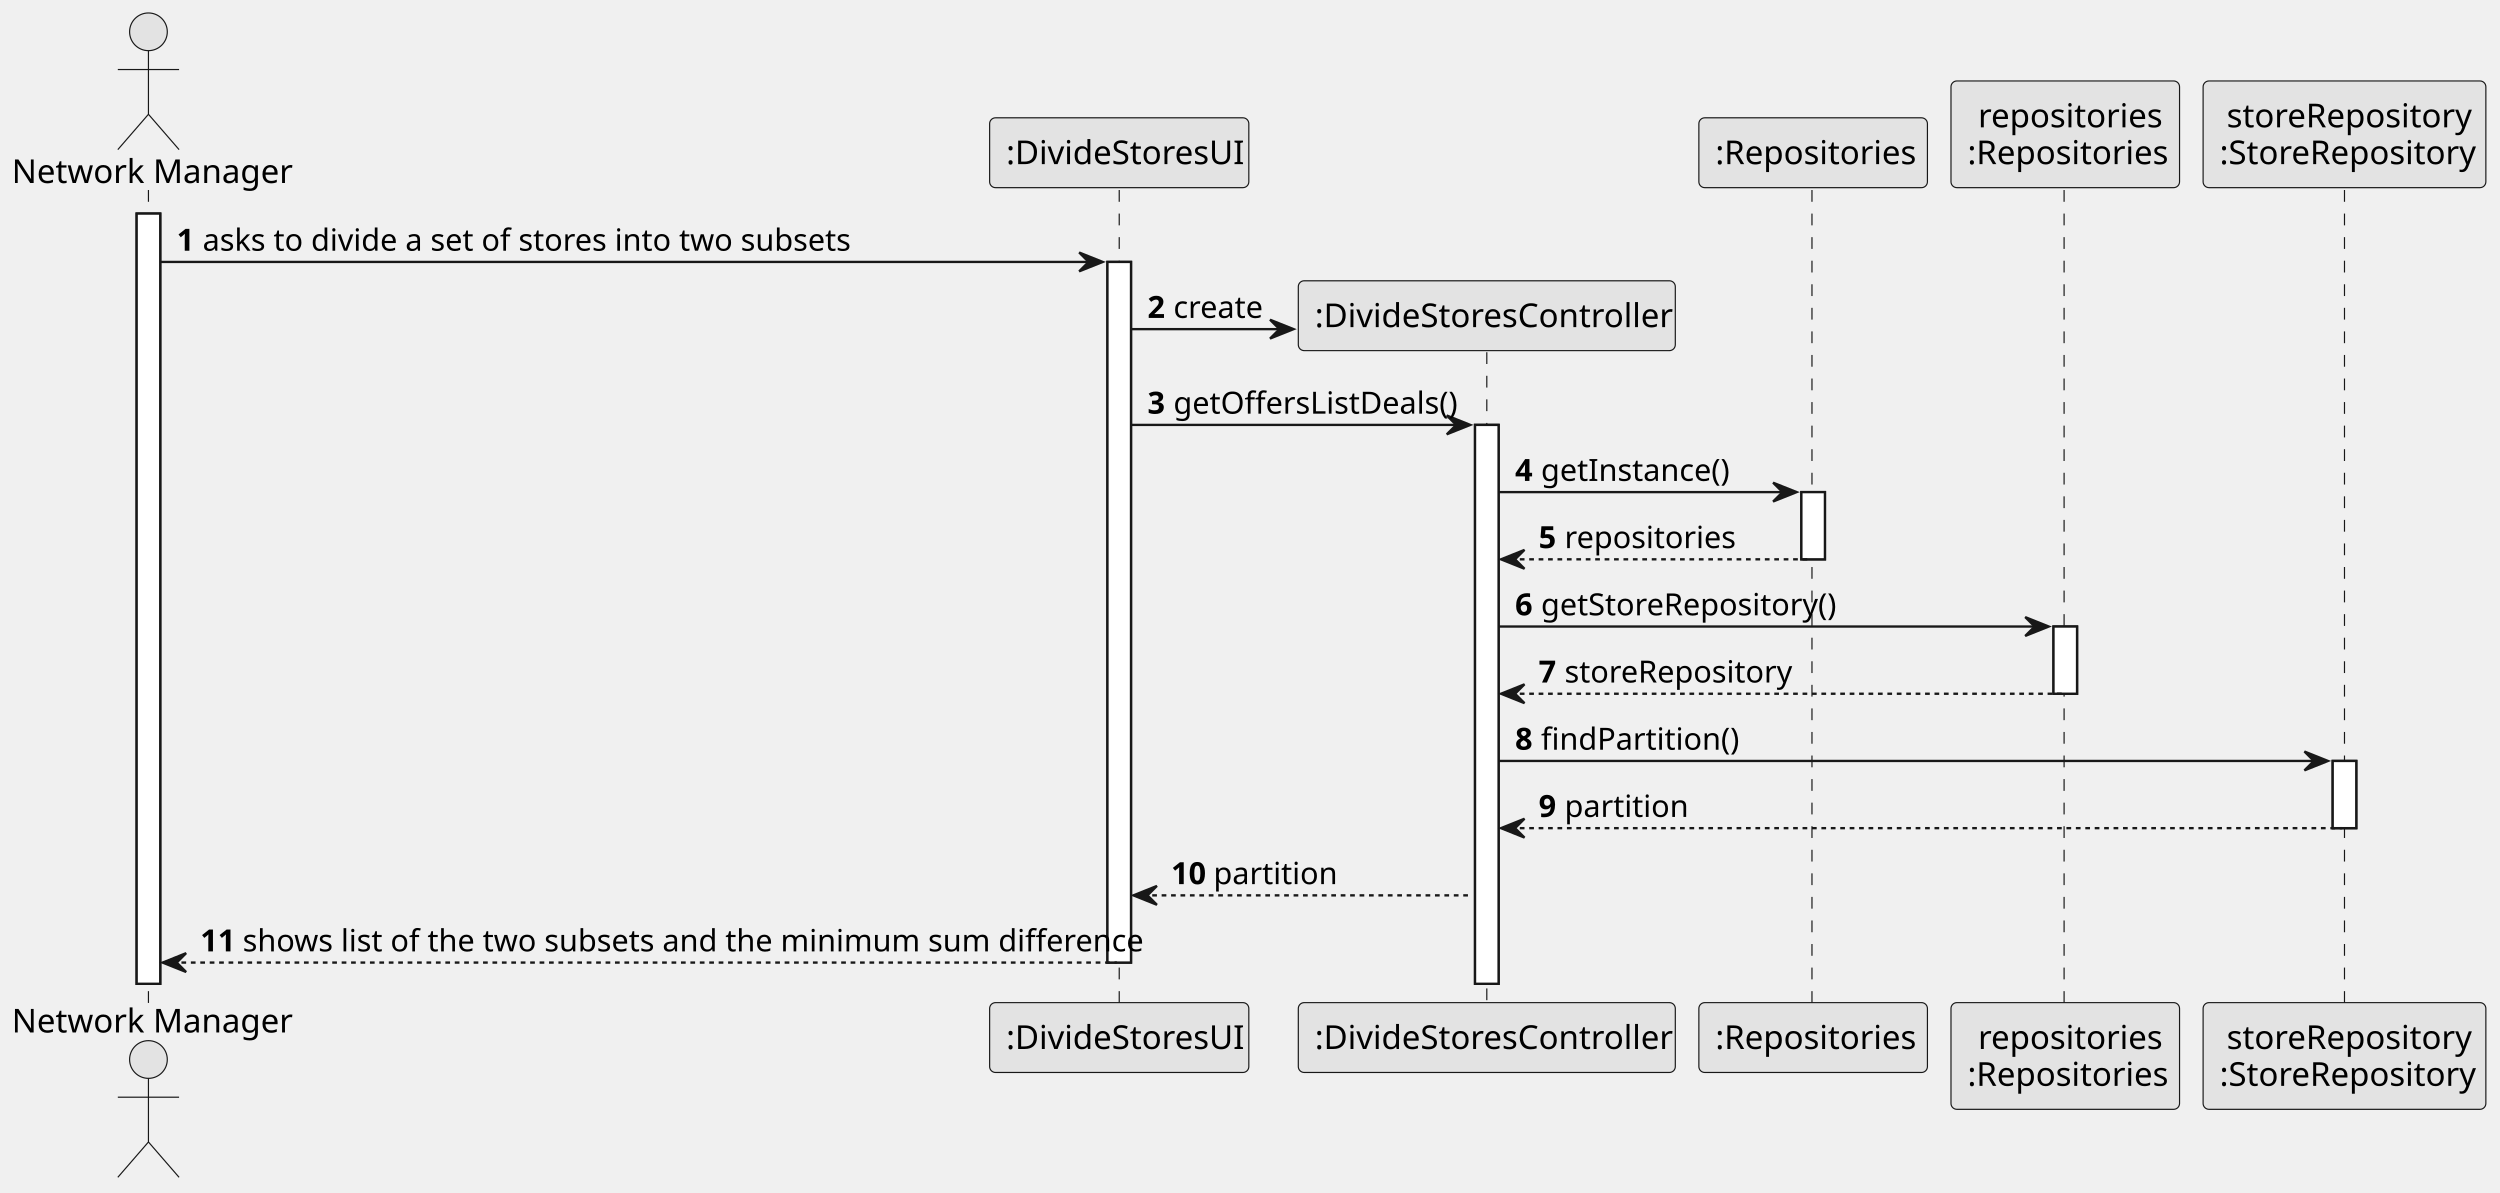
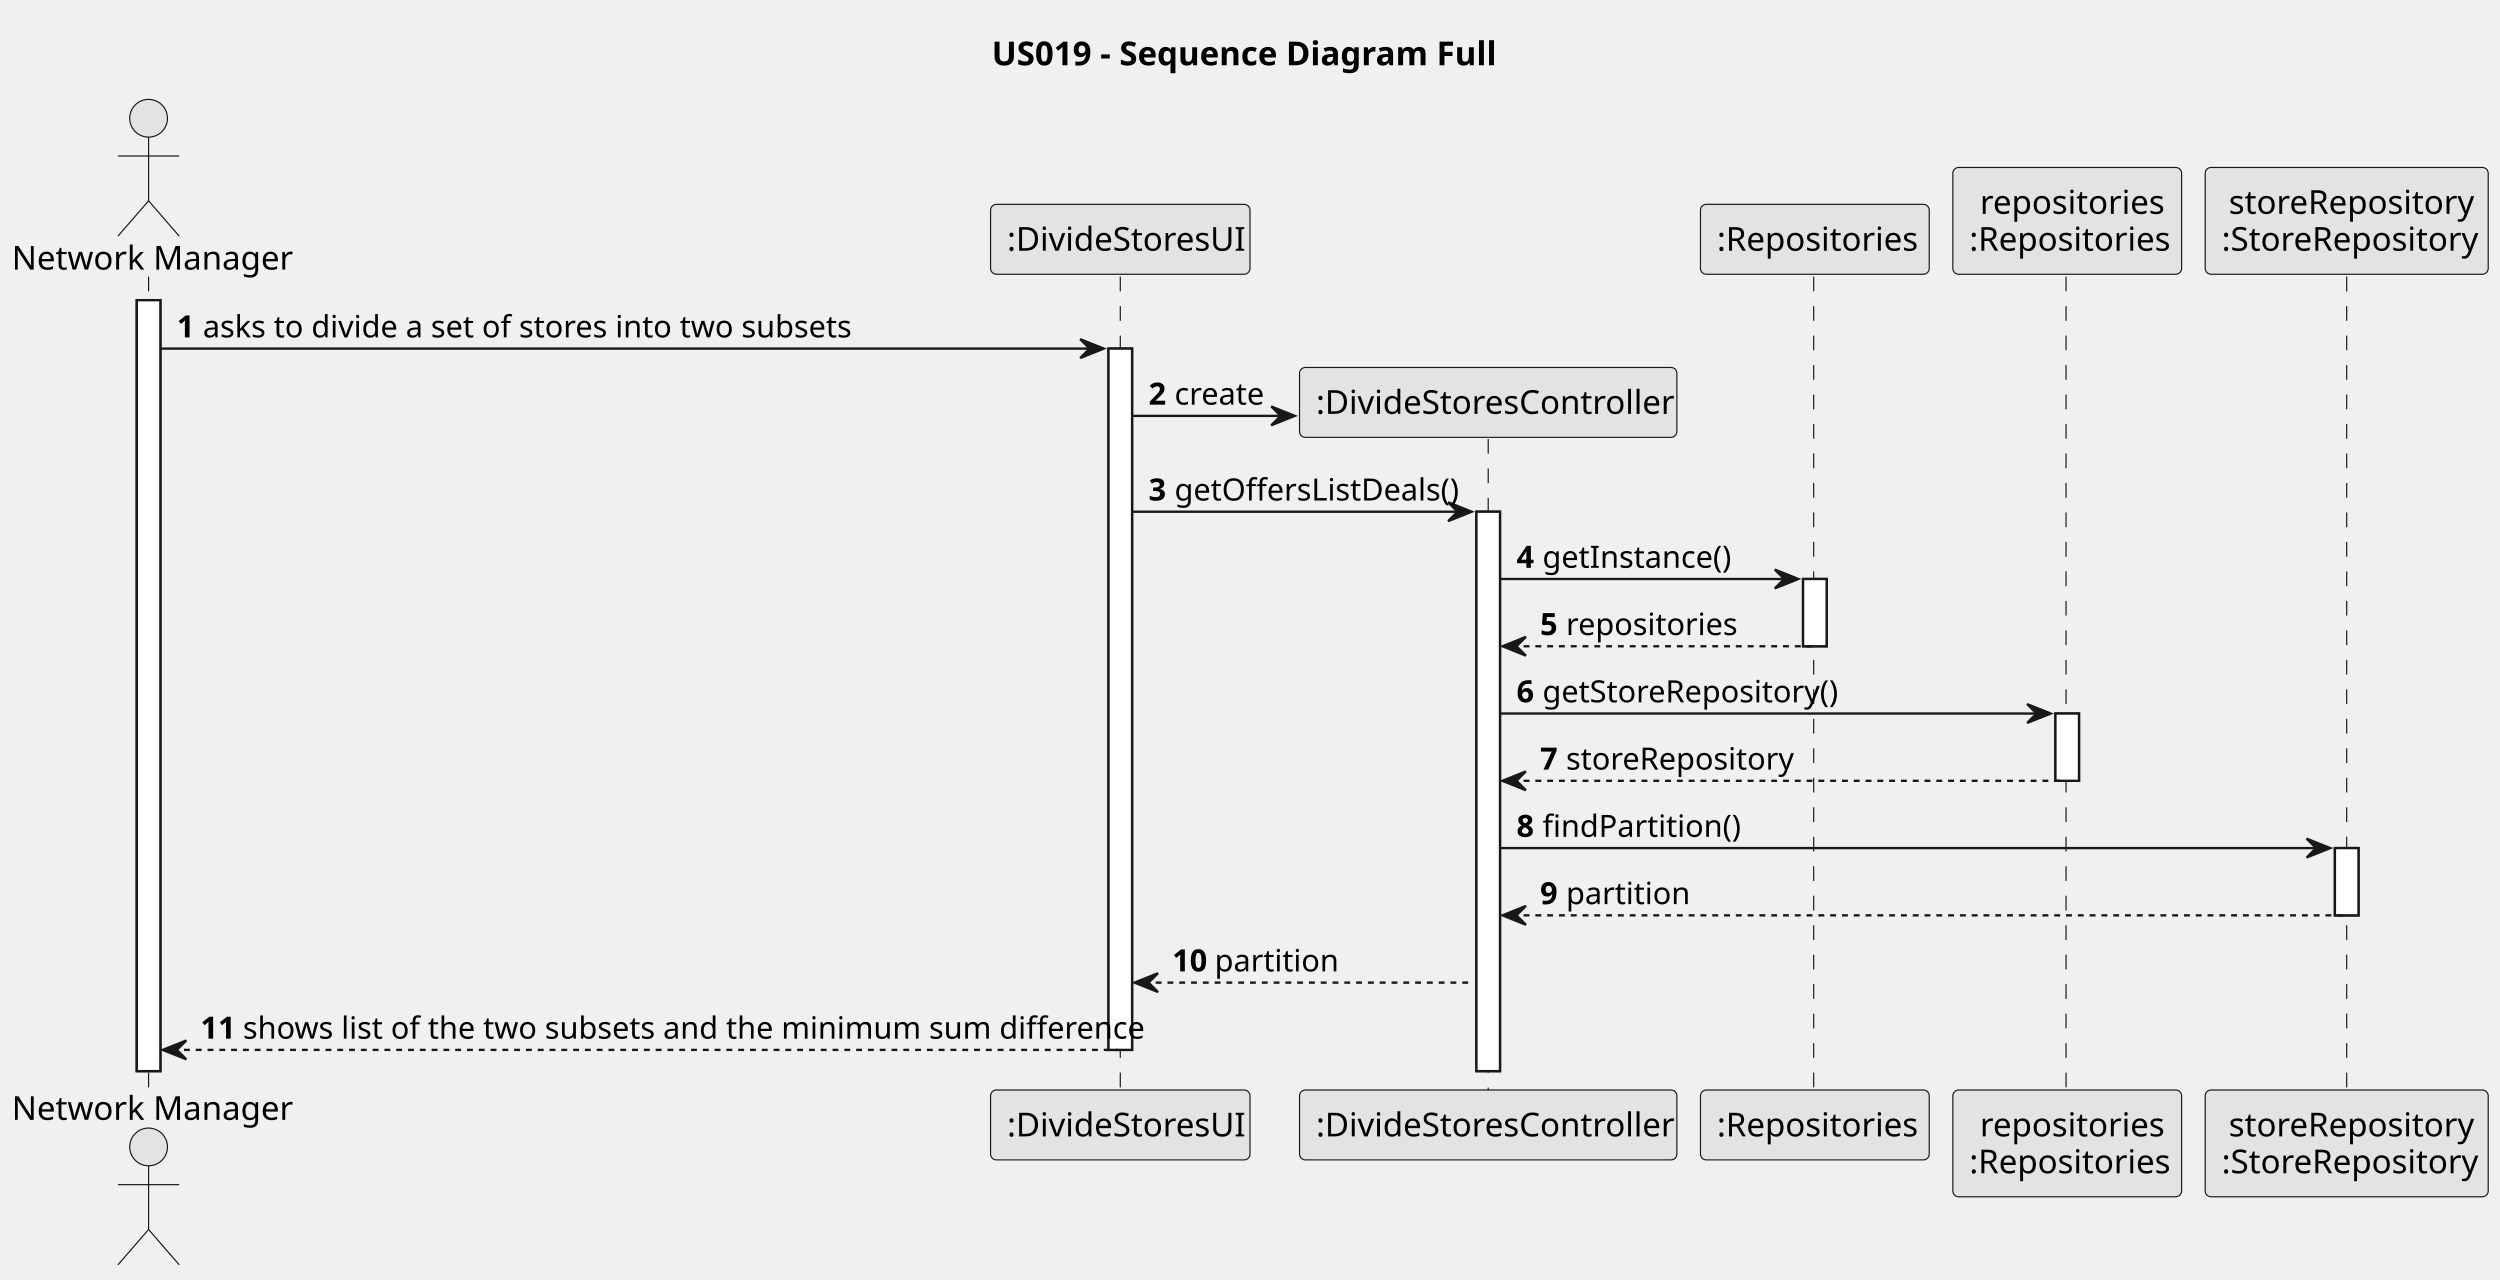
- <svg xmlns="http://www.w3.org/2000/svg" contentStyleType="text/css" height="506px" preserveAspectRatio="none" style="width:1061px;height:506px;background:#FFFFFF;" version="1.1" viewBox="0 0 1061 506" width="1061px" zoomAndPan="magnify">
+ <svg xmlns="http://www.w3.org/2000/svg" contentStyleType="text/css" height="434.4px" preserveAspectRatio="none" style="width:848px;height:434px;background:#FFFFFF;" version="1.1" viewBox="0 0 848 434" width="848.8px" zoomAndPan="magnify">
  <defs />
  <g>
-     <rect fill="#FFFFFF" height="326.875" style="stroke:#181818;stroke-width:1.0;" width="10" x="58" y="90.641" />
-     <rect fill="#FFFFFF" height="297.352" style="stroke:#181818;stroke-width:1.0;" width="10" x="470" y="111.164" />
-     <rect fill="#FFFFFF" height="237.188" style="stroke:#181818;stroke-width:1.0;" width="10" x="626" y="180.328" />
-     <rect fill="#FFFFFF" height="28.523" style="stroke:#181818;stroke-width:1.0;" width="10" x="764.5" y="208.852" />
-     <rect fill="#FFFFFF" height="28.523" style="stroke:#181818;stroke-width:1.0;" width="10" x="871.5" y="265.898" />
-     <rect fill="#FFFFFF" height="28.523" style="stroke:#181818;stroke-width:1.0;" width="10" x="990" y="322.945" />
-     <line style="stroke:#181818;stroke-width:0.5;stroke-dasharray:5.0,5.0;" x1="63" x2="63" y1="80.641" y2="426.516" />
-     <line style="stroke:#181818;stroke-width:0.5;stroke-dasharray:5.0,5.0;" x1="475" x2="475" y1="80.641" y2="426.516" />
-     <line style="stroke:#181818;stroke-width:0.5;stroke-dasharray:5.0,5.0;" x1="631" x2="631" y1="149.484" y2="426.516" />
-     <line style="stroke:#181818;stroke-width:0.5;stroke-dasharray:5.0,5.0;" x1="769" x2="769" y1="80.641" y2="426.516" />
-     <line style="stroke:#181818;stroke-width:0.5;stroke-dasharray:5.0,5.0;" x1="876" x2="876" y1="80.641" y2="426.516" />
-     <line style="stroke:#181818;stroke-width:0.5;stroke-dasharray:5.0,5.0;" x1="995" x2="995" y1="80.641" y2="426.516" />
-     <text fill="#000000" font-family="sans-serif" font-size="14" lengthAdjust="spacing" textLength="110" x="5" y="77.674">Network Manager</text>
-     <ellipse cx="63" cy="13.5" fill="#E3E3E3" rx="8" ry="8" style="stroke:#181818;stroke-width:0.5;" />
-     <path d="M63,21.5 L63,48.5 M50,29.5 L76,29.5 M63,48.5 L50,63.5 M63,48.5 L76,63.5 " fill="none" style="stroke:#181818;stroke-width:0.5;" />
-     <text fill="#000000" font-family="sans-serif" font-size="14" lengthAdjust="spacing" textLength="110" x="5" y="438.19">Network Manager</text>
-     <ellipse cx="63" cy="449.656" fill="#E3E3E3" rx="8" ry="8" style="stroke:#181818;stroke-width:0.5;" />
-     <path d="M63,457.656 L63,484.656 M50,465.656 L76,465.656 M63,484.656 L50,499.656 M63,484.656 L76,499.656 " fill="none" style="stroke:#181818;stroke-width:0.5;" />
-     <rect fill="#E3E3E3" height="29.641" rx="2.5" ry="2.5" style="stroke:#181818;stroke-width:0.5;" width="110" x="420" y="50" />
-     <text fill="#000000" font-family="sans-serif" font-size="14" lengthAdjust="spacing" textLength="96" x="427" y="69.674">:DivideStoresUI</text>
-     <rect fill="#E3E3E3" height="29.641" rx="2.5" ry="2.5" style="stroke:#181818;stroke-width:0.5;" width="110" x="420" y="425.516" />
-     <text fill="#000000" font-family="sans-serif" font-size="14" lengthAdjust="spacing" textLength="96" x="427" y="445.19">:DivideStoresUI</text>
-     <rect fill="#E3E3E3" height="29.641" rx="2.5" ry="2.5" style="stroke:#181818;stroke-width:0.5;" width="160" x="551" y="425.516" />
-     <text fill="#000000" font-family="sans-serif" font-size="14" lengthAdjust="spacing" textLength="146" x="558" y="445.19">:DivideStoresController</text>
-     <rect fill="#E3E3E3" height="29.641" rx="2.5" ry="2.5" style="stroke:#181818;stroke-width:0.5;" width="97" x="721" y="50" />
-     <text fill="#000000" font-family="sans-serif" font-size="14" lengthAdjust="spacing" textLength="83" x="728" y="69.674">:Repositories</text>
-     <rect fill="#E3E3E3" height="29.641" rx="2.5" ry="2.5" style="stroke:#181818;stroke-width:0.5;" width="97" x="721" y="425.516" />
-     <text fill="#000000" font-family="sans-serif" font-size="14" lengthAdjust="spacing" textLength="83" x="728" y="445.19">:Repositories</text>
-     <rect fill="#E3E3E3" height="45.281" rx="2.5" ry="2.5" style="stroke:#181818;stroke-width:0.5;" width="97" x="828" y="34.359" />
-     <text fill="#000000" font-family="sans-serif" font-size="14" lengthAdjust="spacing" textLength="74" x="839.5" y="54.033">repositories</text>
-     <text fill="#000000" font-family="sans-serif" font-size="14" lengthAdjust="spacing" textLength="83" x="835" y="69.674">:Repositories</text>
-     <rect fill="#E3E3E3" height="45.281" rx="2.5" ry="2.5" style="stroke:#181818;stroke-width:0.5;" width="97" x="828" y="425.516" />
-     <text fill="#000000" font-family="sans-serif" font-size="14" lengthAdjust="spacing" textLength="74" x="839.5" y="445.19">repositories</text>
-     <text fill="#000000" font-family="sans-serif" font-size="14" lengthAdjust="spacing" textLength="83" x="835" y="460.83">:Repositories</text>
-     <rect fill="#E3E3E3" height="45.281" rx="2.5" ry="2.5" style="stroke:#181818;stroke-width:0.5;" width="120" x="935" y="34.359" />
-     <text fill="#000000" font-family="sans-serif" font-size="14" lengthAdjust="spacing" textLength="100" x="945" y="54.033">storeRepository</text>
-     <text fill="#000000" font-family="sans-serif" font-size="14" lengthAdjust="spacing" textLength="106" x="942" y="69.674">:StoreRepository</text>
-     <rect fill="#E3E3E3" height="45.281" rx="2.5" ry="2.5" style="stroke:#181818;stroke-width:0.5;" width="120" x="935" y="425.516" />
-     <text fill="#000000" font-family="sans-serif" font-size="14" lengthAdjust="spacing" textLength="100" x="945" y="445.19">storeRepository</text>
-     <text fill="#000000" font-family="sans-serif" font-size="14" lengthAdjust="spacing" textLength="106" x="942" y="460.83">:StoreRepository</text>
-     <rect fill="#FFFFFF" height="326.875" style="stroke:#181818;stroke-width:1.0;" width="10" x="58" y="90.641" />
-     <rect fill="#FFFFFF" height="297.352" style="stroke:#181818;stroke-width:1.0;" width="10" x="470" y="111.164" />
-     <rect fill="#FFFFFF" height="237.188" style="stroke:#181818;stroke-width:1.0;" width="10" x="626" y="180.328" />
-     <rect fill="#FFFFFF" height="28.523" style="stroke:#181818;stroke-width:1.0;" width="10" x="764.5" y="208.852" />
-     <rect fill="#FFFFFF" height="28.523" style="stroke:#181818;stroke-width:1.0;" width="10" x="871.5" y="265.898" />
-     <rect fill="#FFFFFF" height="28.523" style="stroke:#181818;stroke-width:1.0;" width="10" x="990" y="322.945" />
-     <polygon fill="#181818" points="458,107.164,468,111.164,458,115.164,462,111.164" style="stroke:#181818;stroke-width:1.0;" />
-     <line style="stroke:#181818;stroke-width:1.0;" x1="68" x2="464" y1="111.164" y2="111.164" />
-     <text fill="#000000" font-family="sans-serif" font-size="13" font-weight="bold" lengthAdjust="spacing" textLength="7" x="75" y="106.409">1</text>
-     <text fill="#000000" font-family="sans-serif" font-size="13" lengthAdjust="spacing" textLength="265" x="86" y="106.409">asks to divide a set of stores into two subsets</text>
-     <polygon fill="#181818" points="539,135.688,549,139.688,539,143.688,543,139.688" style="stroke:#181818;stroke-width:1.0;" />
-     <line style="stroke:#181818;stroke-width:1.0;" x1="480" x2="545" y1="139.688" y2="139.688" />
-     <text fill="#000000" font-family="sans-serif" font-size="13" font-weight="bold" lengthAdjust="spacing" textLength="7" x="487" y="134.933">2</text>
-     <text fill="#000000" font-family="sans-serif" font-size="13" lengthAdjust="spacing" textLength="36" x="498" y="134.933">create</text>
-     <rect fill="#E3E3E3" height="29.641" rx="2.5" ry="2.5" style="stroke:#181818;stroke-width:0.5;" width="160" x="551" y="119.164" />
-     <text fill="#000000" font-family="sans-serif" font-size="14" lengthAdjust="spacing" textLength="146" x="558" y="138.838">:DivideStoresController</text>
-     <polygon fill="#181818" points="614,176.328,624,180.328,614,184.328,618,180.328" style="stroke:#181818;stroke-width:1.0;" />
-     <line style="stroke:#181818;stroke-width:1.0;" x1="480" x2="620" y1="180.328" y2="180.328" />
-     <text fill="#000000" font-family="sans-serif" font-size="13" font-weight="bold" lengthAdjust="spacing" textLength="7" x="487" y="175.573">3</text>
-     <text fill="#000000" font-family="sans-serif" font-size="13" lengthAdjust="spacing" textLength="114" x="498" y="175.573">getOffersListDeals()</text>
-     <polygon fill="#181818" points="752.5,204.852,762.5,208.852,752.5,212.852,756.5,208.852" style="stroke:#181818;stroke-width:1.0;" />
-     <line style="stroke:#181818;stroke-width:1.0;" x1="636" x2="758.5" y1="208.852" y2="208.852" />
-     <text fill="#000000" font-family="sans-serif" font-size="13" font-weight="bold" lengthAdjust="spacing" textLength="7" x="643" y="204.097">4</text>
-     <text fill="#000000" font-family="sans-serif" font-size="13" lengthAdjust="spacing" textLength="75" x="654" y="204.097">getInstance()</text>
-     <polygon fill="#181818" points="647,233.375,637,237.375,647,241.375,643,237.375" style="stroke:#181818;stroke-width:1.0;" />
-     <line style="stroke:#181818;stroke-width:1.0;stroke-dasharray:2.0,2.0;" x1="641" x2="768.5" y1="237.375" y2="237.375" />
-     <text fill="#000000" font-family="sans-serif" font-size="13" font-weight="bold" lengthAdjust="spacing" textLength="7" x="653" y="232.62">5</text>
-     <text fill="#000000" font-family="sans-serif" font-size="13" lengthAdjust="spacing" textLength="67" x="664" y="232.62">repositories</text>
-     <polygon fill="#181818" points="859.5,261.898,869.5,265.898,859.5,269.898,863.5,265.898" style="stroke:#181818;stroke-width:1.0;" />
-     <line style="stroke:#181818;stroke-width:1.0;" x1="636" x2="865.5" y1="265.898" y2="265.898" />
-     <text fill="#000000" font-family="sans-serif" font-size="13" font-weight="bold" lengthAdjust="spacing" textLength="7" x="643" y="261.144">6</text>
-     <text fill="#000000" font-family="sans-serif" font-size="13" lengthAdjust="spacing" textLength="119" x="654" y="261.144">getStoreRepository()</text>
-     <polygon fill="#181818" points="647,290.422,637,294.422,647,298.422,643,294.422" style="stroke:#181818;stroke-width:1.0;" />
-     <line style="stroke:#181818;stroke-width:1.0;stroke-dasharray:2.0,2.0;" x1="641" x2="875.5" y1="294.422" y2="294.422" />
-     <text fill="#000000" font-family="sans-serif" font-size="13" font-weight="bold" lengthAdjust="spacing" textLength="7" x="653" y="289.667">7</text>
-     <text fill="#000000" font-family="sans-serif" font-size="13" lengthAdjust="spacing" textLength="91" x="664" y="289.667">storeRepository</text>
-     <polygon fill="#181818" points="978,318.945,988,322.945,978,326.945,982,322.945" style="stroke:#181818;stroke-width:1.0;" />
-     <line style="stroke:#181818;stroke-width:1.0;" x1="636" x2="984" y1="322.945" y2="322.945" />
-     <text fill="#000000" font-family="sans-serif" font-size="13" font-weight="bold" lengthAdjust="spacing" textLength="7" x="643" y="318.19">8</text>
-     <text fill="#000000" font-family="sans-serif" font-size="13" lengthAdjust="spacing" textLength="76" x="654" y="318.19">findPartition()</text>
-     <polygon fill="#181818" points="647,347.469,637,351.469,647,355.469,643,351.469" style="stroke:#181818;stroke-width:1.0;" />
-     <line style="stroke:#181818;stroke-width:1.0;stroke-dasharray:2.0,2.0;" x1="641" x2="994" y1="351.469" y2="351.469" />
-     <text fill="#000000" font-family="sans-serif" font-size="13" font-weight="bold" lengthAdjust="spacing" textLength="7" x="653" y="346.714">9</text>
-     <text fill="#000000" font-family="sans-serif" font-size="13" lengthAdjust="spacing" textLength="46" x="664" y="346.714">partition</text>
-     <polygon fill="#181818" points="491,375.992,481,379.992,491,383.992,487,379.992" style="stroke:#181818;stroke-width:1.0;" />
-     <line style="stroke:#181818;stroke-width:1.0;stroke-dasharray:2.0,2.0;" x1="485" x2="625" y1="379.992" y2="379.992" />
-     <text fill="#000000" font-family="sans-serif" font-size="13" font-weight="bold" lengthAdjust="spacing" textLength="14" x="497" y="375.237">10</text>
-     <text fill="#000000" font-family="sans-serif" font-size="13" lengthAdjust="spacing" textLength="46" x="515" y="375.237">partition</text>
-     <polygon fill="#181818" points="79,404.516,69,408.516,79,412.516,75,408.516" style="stroke:#181818;stroke-width:1.0;" />
-     <line style="stroke:#181818;stroke-width:1.0;stroke-dasharray:2.0,2.0;" x1="73" x2="474" y1="408.516" y2="408.516" />
-     <text fill="#000000" font-family="sans-serif" font-size="13" font-weight="bold" lengthAdjust="spacing" textLength="14" x="85" y="403.761">11</text>
-     <text fill="#000000" font-family="sans-serif" font-size="13" lengthAdjust="spacing" textLength="360" x="103" y="403.761">shows list of the two subsets and the minimum sum difference</text>
+     <text fill="#000000" font-family="sans-serif" font-size="11.2" font-weight="bold" lengthAdjust="spacing" textLength="174.4" x="336.4" y="22.139">US019 - Sequence Diagram Full</text>
+     <rect fill="#FFFFFF" height="261.5" style="stroke:#181818;stroke-width:0.8;" width="8" x="46.4" y="101.825" />
+     <rect fill="#FFFFFF" height="237.881" style="stroke:#181818;stroke-width:0.8;" width="8" x="376" y="118.244" />
+     <rect fill="#FFFFFF" height="189.75" style="stroke:#181818;stroke-width:0.8;" width="8" x="500.8" y="173.575" />
+     <rect fill="#FFFFFF" height="22.819" style="stroke:#181818;stroke-width:0.8;" width="8" x="611.6" y="196.394" />
+     <rect fill="#FFFFFF" height="22.819" style="stroke:#181818;stroke-width:0.8;" width="8" x="697.2" y="242.031" />
+     <rect fill="#FFFFFF" height="22.819" style="stroke:#181818;stroke-width:0.8;" width="8" x="792" y="287.669" />
+     <line style="stroke:#181818;stroke-width:0.4;stroke-dasharray:5.0,5.0;" x1="50.4" x2="50.4" y1="93.825" y2="370.525" />
+     <line style="stroke:#181818;stroke-width:0.4;stroke-dasharray:5.0,5.0;" x1="380" x2="380" y1="93.825" y2="370.525" />
+     <line style="stroke:#181818;stroke-width:0.4;stroke-dasharray:5.0,5.0;" x1="504.8" x2="504.8" y1="148.9" y2="370.525" />
+     <line style="stroke:#181818;stroke-width:0.4;stroke-dasharray:5.0,5.0;" x1="615.2" x2="615.2" y1="93.825" y2="370.525" />
+     <line style="stroke:#181818;stroke-width:0.4;stroke-dasharray:5.0,5.0;" x1="700.8" x2="700.8" y1="93.825" y2="370.525" />
+     <line style="stroke:#181818;stroke-width:0.4;stroke-dasharray:5.0,5.0;" x1="796" x2="796" y1="93.825" y2="370.525" />
+     <text fill="#000000" font-family="sans-serif" font-size="11.2" lengthAdjust="spacing" textLength="88" x="4" y="91.452">Network Manager</text>
+     <ellipse cx="50.4" cy="40.112" fill="#E3E3E3" rx="6.4" ry="6.4" style="stroke:#181818;stroke-width:0.4;" />
+     <path d="M50.4,46.513 L50.4,68.112 M40,52.913 L60.8,52.913 M50.4,68.112 L40,80.112 M50.4,68.112 L60.8,80.112 " fill="none" style="stroke:#181818;stroke-width:0.4;" />
+     <text fill="#000000" font-family="sans-serif" font-size="11.2" lengthAdjust="spacing" textLength="88" x="4" y="379.864">Network Manager</text>
+     <ellipse cx="50.4" cy="389.038" fill="#E3E3E3" rx="6.4" ry="6.4" style="stroke:#181818;stroke-width:0.4;" />
+     <path d="M50.4,395.438 L50.4,417.038 M40,401.837 L60.8,401.837 M50.4,417.038 L40,429.038 M50.4,417.038 L60.8,429.038 " fill="none" style="stroke:#181818;stroke-width:0.4;" />
+     <rect fill="#E3E3E3" height="23.712" rx="2" ry="2" style="stroke:#181818;stroke-width:0.4;" width="88" x="336" y="69.312" />
+     <text fill="#000000" font-family="sans-serif" font-size="11.2" lengthAdjust="spacing" textLength="76.8" x="341.6" y="85.052">:DivideStoresUI</text>
+     <rect fill="#E3E3E3" height="23.712" rx="2" ry="2" style="stroke:#181818;stroke-width:0.4;" width="88" x="336" y="369.725" />
+     <text fill="#000000" font-family="sans-serif" font-size="11.2" lengthAdjust="spacing" textLength="76.8" x="341.6" y="385.464">:DivideStoresUI</text>
+     <rect fill="#E3E3E3" height="23.712" rx="2" ry="2" style="stroke:#181818;stroke-width:0.4;" width="128" x="440.8" y="369.725" />
+     <text fill="#000000" font-family="sans-serif" font-size="11.2" lengthAdjust="spacing" textLength="116.8" x="446.4" y="385.464">:DivideStoresController</text>
+     <rect fill="#E3E3E3" height="23.712" rx="2" ry="2" style="stroke:#181818;stroke-width:0.4;" width="77.6" x="576.8" y="69.312" />
+     <text fill="#000000" font-family="sans-serif" font-size="11.2" lengthAdjust="spacing" textLength="66.4" x="582.4" y="85.052">:Repositories</text>
+     <rect fill="#E3E3E3" height="23.712" rx="2" ry="2" style="stroke:#181818;stroke-width:0.4;" width="77.6" x="576.8" y="369.725" />
+     <text fill="#000000" font-family="sans-serif" font-size="11.2" lengthAdjust="spacing" textLength="66.4" x="582.4" y="385.464">:Repositories</text>
+     <rect fill="#E3E3E3" height="36.225" rx="2" ry="2" style="stroke:#181818;stroke-width:0.4;" width="77.6" x="662.4" y="56.8" />
+     <text fill="#000000" font-family="sans-serif" font-size="11.2" lengthAdjust="spacing" textLength="59.2" x="671.6" y="72.539">repositories</text>
+     <text fill="#000000" font-family="sans-serif" font-size="11.2" lengthAdjust="spacing" textLength="66.4" x="668" y="85.052">:Repositories</text>
+     <rect fill="#E3E3E3" height="36.225" rx="2" ry="2" style="stroke:#181818;stroke-width:0.4;" width="77.6" x="662.4" y="369.725" />
+     <text fill="#000000" font-family="sans-serif" font-size="11.2" lengthAdjust="spacing" textLength="59.2" x="671.6" y="385.464">repositories</text>
+     <text fill="#000000" font-family="sans-serif" font-size="11.2" lengthAdjust="spacing" textLength="66.4" x="668" y="397.977">:Repositories</text>
+     <rect fill="#E3E3E3" height="36.225" rx="2" ry="2" style="stroke:#181818;stroke-width:0.4;" width="96" x="748" y="56.8" />
+     <text fill="#000000" font-family="sans-serif" font-size="11.2" lengthAdjust="spacing" textLength="80" x="756" y="72.539">storeRepository</text>
+     <text fill="#000000" font-family="sans-serif" font-size="11.2" lengthAdjust="spacing" textLength="84.8" x="753.6" y="85.052">:StoreRepository</text>
+     <rect fill="#E3E3E3" height="36.225" rx="2" ry="2" style="stroke:#181818;stroke-width:0.4;" width="96" x="748" y="369.725" />
+     <text fill="#000000" font-family="sans-serif" font-size="11.2" lengthAdjust="spacing" textLength="80" x="756" y="385.464">storeRepository</text>
+     <text fill="#000000" font-family="sans-serif" font-size="11.2" lengthAdjust="spacing" textLength="84.8" x="753.6" y="397.977">:StoreRepository</text>
+     <rect fill="#FFFFFF" height="261.5" style="stroke:#181818;stroke-width:0.8;" width="8" x="46.4" y="101.825" />
+     <rect fill="#FFFFFF" height="237.881" style="stroke:#181818;stroke-width:0.8;" width="8" x="376" y="118.244" />
+     <rect fill="#FFFFFF" height="189.75" style="stroke:#181818;stroke-width:0.8;" width="8" x="500.8" y="173.575" />
+     <rect fill="#FFFFFF" height="22.819" style="stroke:#181818;stroke-width:0.8;" width="8" x="611.6" y="196.394" />
+     <rect fill="#FFFFFF" height="22.819" style="stroke:#181818;stroke-width:0.8;" width="8" x="697.2" y="242.031" />
+     <rect fill="#FFFFFF" height="22.819" style="stroke:#181818;stroke-width:0.8;" width="8" x="792" y="287.669" />
+     <polygon fill="#181818" points="366.4,115.044,374.4,118.244,366.4,121.444,369.6,118.244" style="stroke:#181818;stroke-width:0.8;" />
+     <line style="stroke:#181818;stroke-width:0.8;" x1="54.4" x2="371.2" y1="118.244" y2="118.244" />
+     <text fill="#000000" font-family="sans-serif" font-size="10.4" font-weight="bold" lengthAdjust="spacing" textLength="5.6" x="60" y="114.44">1</text>
+     <text fill="#000000" font-family="sans-serif" font-size="10.4" lengthAdjust="spacing" textLength="212" x="68.8" y="114.44">asks to divide a set of stores into two subsets</text>
+     <polygon fill="#181818" points="431.2,137.863,439.2,141.062,431.2,144.262,434.4,141.062" style="stroke:#181818;stroke-width:0.8;" />
+     <line style="stroke:#181818;stroke-width:0.8;" x1="384" x2="436" y1="141.062" y2="141.062" />
+     <text fill="#000000" font-family="sans-serif" font-size="10.4" font-weight="bold" lengthAdjust="spacing" textLength="5.6" x="389.6" y="137.259">2</text>
+     <text fill="#000000" font-family="sans-serif" font-size="10.4" lengthAdjust="spacing" textLength="28.8" x="398.4" y="137.259">create</text>
+     <rect fill="#E3E3E3" height="23.712" rx="2" ry="2" style="stroke:#181818;stroke-width:0.4;" width="128" x="440.8" y="124.644" />
+     <text fill="#000000" font-family="sans-serif" font-size="11.2" lengthAdjust="spacing" textLength="116.8" x="446.4" y="140.383">:DivideStoresController</text>
+     <polygon fill="#181818" points="491.2,170.375,499.2,173.575,491.2,176.775,494.4,173.575" style="stroke:#181818;stroke-width:0.8;" />
+     <line style="stroke:#181818;stroke-width:0.8;" x1="384" x2="496" y1="173.575" y2="173.575" />
+     <text fill="#000000" font-family="sans-serif" font-size="10.4" font-weight="bold" lengthAdjust="spacing" textLength="5.6" x="389.6" y="169.771">3</text>
+     <text fill="#000000" font-family="sans-serif" font-size="10.4" lengthAdjust="spacing" textLength="91.2" x="398.4" y="169.771">getOffersListDeals()</text>
+     <polygon fill="#181818" points="602,193.194,610,196.394,602,199.594,605.2,196.394" style="stroke:#181818;stroke-width:0.8;" />
+     <line style="stroke:#181818;stroke-width:0.8;" x1="508.8" x2="606.8" y1="196.394" y2="196.394" />
+     <text fill="#000000" font-family="sans-serif" font-size="10.4" font-weight="bold" lengthAdjust="spacing" textLength="5.6" x="514.4" y="192.59">4</text>
+     <text fill="#000000" font-family="sans-serif" font-size="10.4" lengthAdjust="spacing" textLength="60" x="523.2" y="192.59">getInstance()</text>
+     <polygon fill="#181818" points="517.6,216.012,509.6,219.213,517.6,222.412,514.4,219.213" style="stroke:#181818;stroke-width:0.8;" />
+     <line style="stroke:#181818;stroke-width:0.8;stroke-dasharray:2.0,2.0;" x1="512.8" x2="614.8" y1="219.213" y2="219.213" />
+     <text fill="#000000" font-family="sans-serif" font-size="10.4" font-weight="bold" lengthAdjust="spacing" textLength="5.6" x="522.4" y="215.409">5</text>
+     <text fill="#000000" font-family="sans-serif" font-size="10.4" lengthAdjust="spacing" textLength="53.6" x="531.2" y="215.409">repositories</text>
+     <polygon fill="#181818" points="687.6,238.831,695.6,242.031,687.6,245.231,690.8,242.031" style="stroke:#181818;stroke-width:0.8;" />
+     <line style="stroke:#181818;stroke-width:0.8;" x1="508.8" x2="692.4" y1="242.031" y2="242.031" />
+     <text fill="#000000" font-family="sans-serif" font-size="10.4" font-weight="bold" lengthAdjust="spacing" textLength="5.6" x="514.4" y="238.227">6</text>
+     <text fill="#000000" font-family="sans-serif" font-size="10.4" lengthAdjust="spacing" textLength="95.2" x="523.2" y="238.227">getStoreRepository()</text>
+     <polygon fill="#181818" points="517.6,261.65,509.6,264.85,517.6,268.05,514.4,264.85" style="stroke:#181818;stroke-width:0.8;" />
+     <line style="stroke:#181818;stroke-width:0.8;stroke-dasharray:2.0,2.0;" x1="512.8" x2="700.4" y1="264.85" y2="264.85" />
+     <text fill="#000000" font-family="sans-serif" font-size="10.4" font-weight="bold" lengthAdjust="spacing" textLength="5.6" x="522.4" y="261.046">7</text>
+     <text fill="#000000" font-family="sans-serif" font-size="10.4" lengthAdjust="spacing" textLength="72.8" x="531.2" y="261.046">storeRepository</text>
+     <polygon fill="#181818" points="782.4,284.469,790.4,287.669,782.4,290.869,785.6,287.669" style="stroke:#181818;stroke-width:0.8;" />
+     <line style="stroke:#181818;stroke-width:0.8;" x1="508.8" x2="787.2" y1="287.669" y2="287.669" />
+     <text fill="#000000" font-family="sans-serif" font-size="10.4" font-weight="bold" lengthAdjust="spacing" textLength="5.6" x="514.4" y="283.865">8</text>
+     <text fill="#000000" font-family="sans-serif" font-size="10.4" lengthAdjust="spacing" textLength="60.8" x="523.2" y="283.865">findPartition()</text>
+     <polygon fill="#181818" points="517.6,307.288,509.6,310.488,517.6,313.688,514.4,310.488" style="stroke:#181818;stroke-width:0.8;" />
+     <line style="stroke:#181818;stroke-width:0.8;stroke-dasharray:2.0,2.0;" x1="512.8" x2="795.2" y1="310.488" y2="310.488" />
+     <text fill="#000000" font-family="sans-serif" font-size="10.4" font-weight="bold" lengthAdjust="spacing" textLength="5.6" x="522.4" y="306.684">9</text>
+     <text fill="#000000" font-family="sans-serif" font-size="10.4" lengthAdjust="spacing" textLength="36.8" x="531.2" y="306.684">partition</text>
+     <polygon fill="#181818" points="392.8,330.106,384.8,333.306,392.8,336.506,389.6,333.306" style="stroke:#181818;stroke-width:0.8;" />
+     <line style="stroke:#181818;stroke-width:0.8;stroke-dasharray:2.0,2.0;" x1="388" x2="500" y1="333.306" y2="333.306" />
+     <text fill="#000000" font-family="sans-serif" font-size="10.4" font-weight="bold" lengthAdjust="spacing" textLength="11.2" x="397.6" y="329.502">10</text>
+     <text fill="#000000" font-family="sans-serif" font-size="10.4" lengthAdjust="spacing" textLength="36.8" x="412" y="329.502">partition</text>
+     <polygon fill="#181818" points="63.2,352.925,55.2,356.125,63.2,359.325,60,356.125" style="stroke:#181818;stroke-width:0.8;" />
+     <line style="stroke:#181818;stroke-width:0.8;stroke-dasharray:2.0,2.0;" x1="58.4" x2="379.2" y1="356.125" y2="356.125" />
+     <text fill="#000000" font-family="sans-serif" font-size="10.4" font-weight="bold" lengthAdjust="spacing" textLength="11.2" x="68" y="352.321">11</text>
+     <text fill="#000000" font-family="sans-serif" font-size="10.4" lengthAdjust="spacing" textLength="288" x="82.4" y="352.321">shows list of the two subsets and the minimum sum difference</text>
  </g>
</svg>
